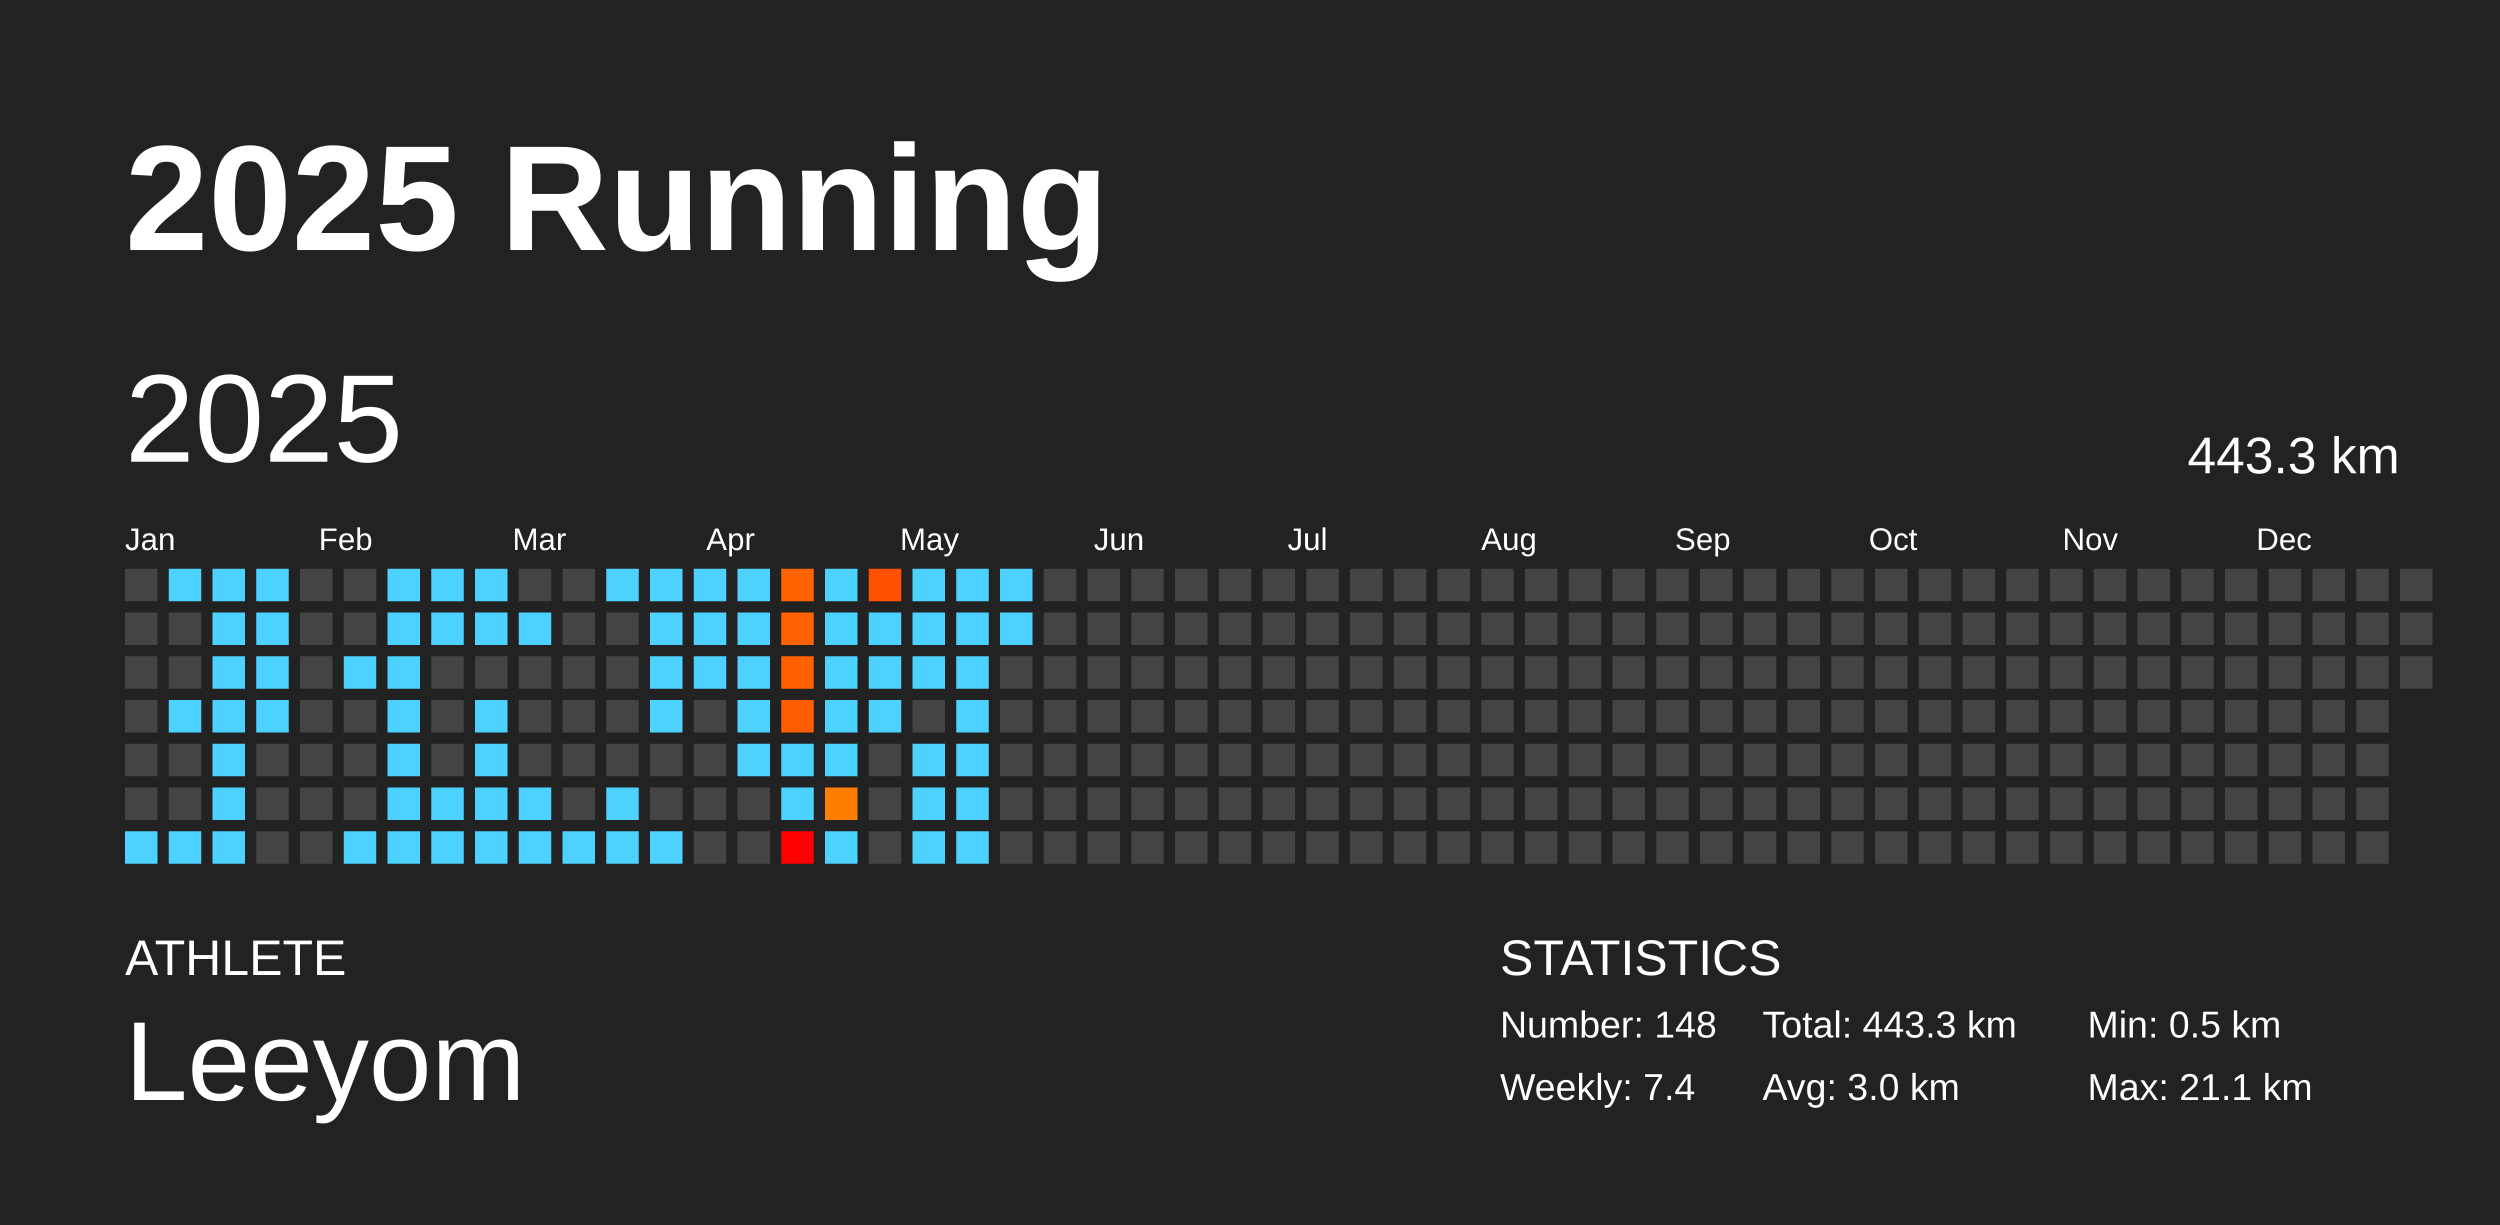
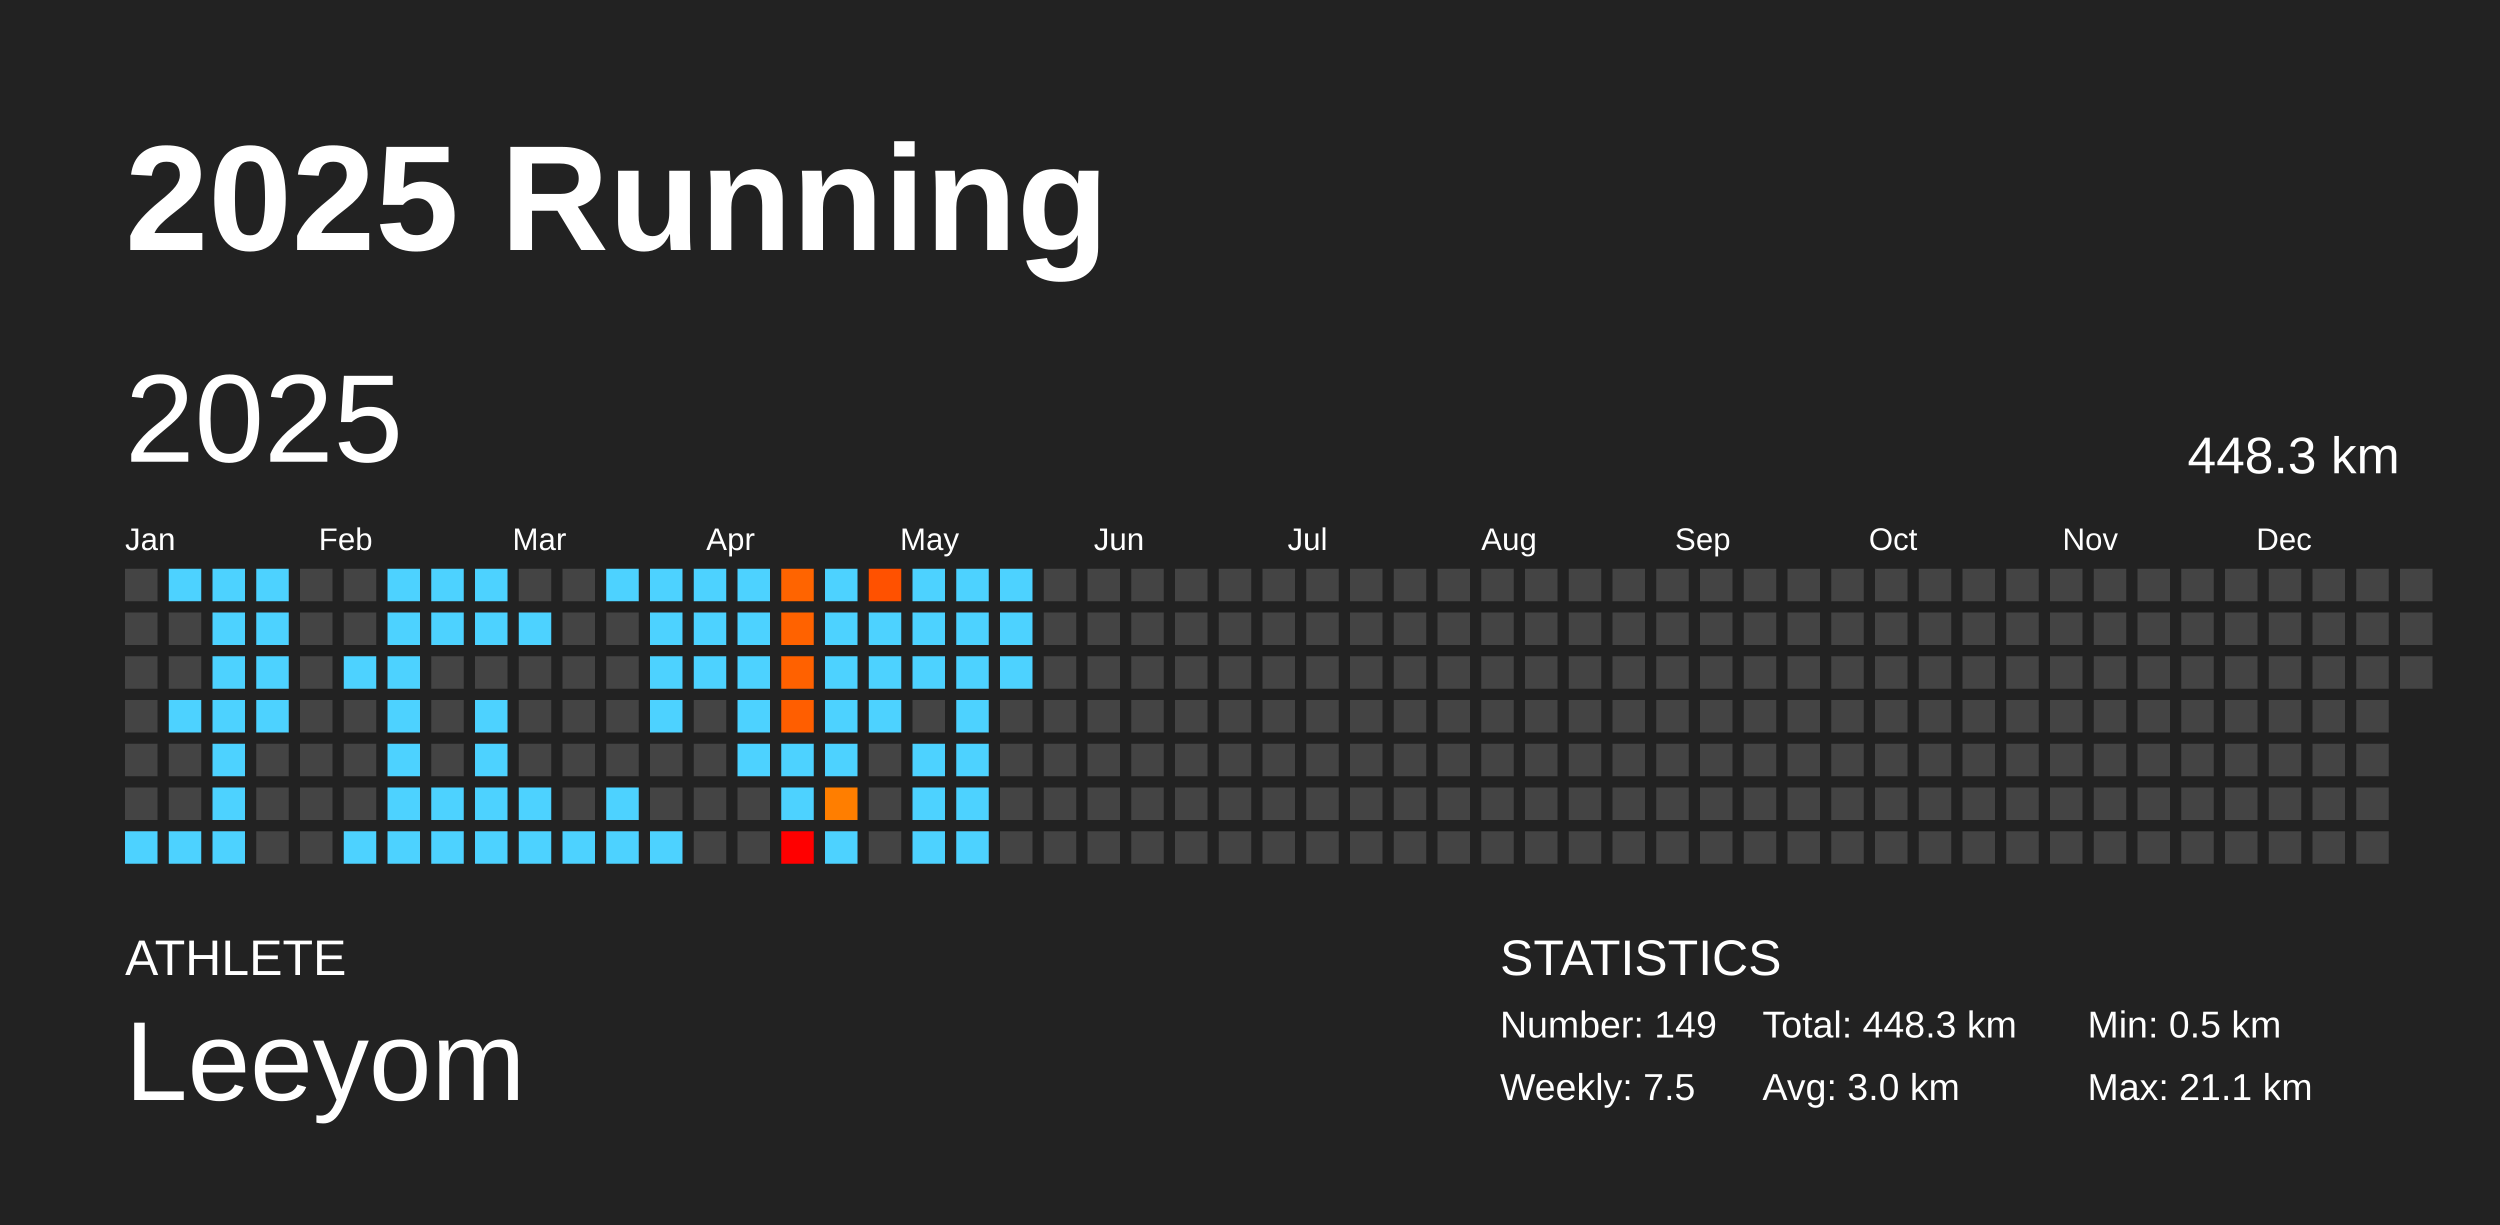
<svg xmlns="http://www.w3.org/2000/svg" baseProfile="full" height="98mm" version="1.1" viewBox="0,0,200,98" width="200mm">
  <defs />
  <rect fill="#222222" height="98" width="200" x="0" y="0" />
  <text fill="#FFFFFF" style="font-size:12px; font-family:Arial; font-weight:bold;" x="10" y="20">2025 Running</text>
  <text fill="#FFFFFF" style="font-size:4px; font-family:Arial" x="10" y="78">ATHLETE</text>
  <text fill="#FFFFFF" style="font-size:9px; font-family:Arial" x="10" y="88">Leeyom</text>
  <text fill="#FFFFFF" style="font-size:4px; font-family:Arial" x="120" y="78">STATISTICS</text>
-   <text fill="#FFFFFF" style="font-size:3px; font-family:Arial" x="120" y="83">Number: 148</text>
-   <text fill="#FFFFFF" style="font-size:3px; font-family:Arial" x="120" y="88">Weekly: 7.4</text>
-   <text fill="#FFFFFF" style="font-size:3px; font-family:Arial" x="141" y="83">Total: 443.3 km</text>
+   <text fill="#FFFFFF" style="font-size:3px; font-family:Arial" x="120" y="83">Number: 149</text>
+   <text fill="#FFFFFF" style="font-size:3px; font-family:Arial" x="120" y="88">Weekly: 7.5</text>
+   <text fill="#FFFFFF" style="font-size:3px; font-family:Arial" x="141" y="83">Total: 448.3 km</text>
  <text fill="#FFFFFF" style="font-size:3px; font-family:Arial" x="141" y="88">Avg: 3.0 km</text>
  <text fill="#FFFFFF" style="font-size:3px; font-family:Arial" x="167" y="83">Min: 0.5 km</text>
  <text fill="#FFFFFF" style="font-size:3px; font-family:Arial" x="167" y="88">Max: 21.1 km</text>
  <text dominant-baseline="hanging" fill="#FFFFFF" style="font-size:10.0px; font-family:Arial;" x="10" y="30">2025</text>
-   <text dominant-baseline="hanging" fill="#FFFFFF" style="font-size:4.125px; font-family:Arial;" x="175" y="35">443.3 km</text>
+   <text dominant-baseline="hanging" fill="#FFFFFF" style="font-size:4.125px; font-family:Arial;" x="175" y="35">448.3 km</text>
  <text fill="#FFFFFF" style="font-size:2.5px; font-family:Arial" x="10.0" y="44">Jan</text>
  <text fill="#FFFFFF" style="font-size:2.5px; font-family:Arial" x="25.5" y="44">Feb</text>
  <text fill="#FFFFFF" style="font-size:2.5px; font-family:Arial" x="41.0" y="44">Mar</text>
  <text fill="#FFFFFF" style="font-size:2.5px; font-family:Arial" x="56.5" y="44">Apr</text>
  <text fill="#FFFFFF" style="font-size:2.5px; font-family:Arial" x="72.0" y="44">May</text>
  <text fill="#FFFFFF" style="font-size:2.5px; font-family:Arial" x="87.5" y="44">Jun</text>
  <text fill="#FFFFFF" style="font-size:2.5px; font-family:Arial" x="103.0" y="44">Jul</text>
  <text fill="#FFFFFF" style="font-size:2.5px; font-family:Arial" x="118.5" y="44">Aug</text>
  <text fill="#FFFFFF" style="font-size:2.5px; font-family:Arial" x="134.0" y="44">Sep</text>
  <text fill="#FFFFFF" style="font-size:2.5px; font-family:Arial" x="149.5" y="44">Oct</text>
  <text fill="#FFFFFF" style="font-size:2.5px; font-family:Arial" x="165.0" y="44">Nov</text>
  <text fill="#FFFFFF" style="font-size:2.5px; font-family:Arial" x="180.5" y="44">Dec</text>
  <rect fill="#444444" height="2.6" width="2.6" x="10.0" y="45.5" />
  <rect fill="#444444" height="2.6" width="2.6" x="10.0" y="49.0" />
  <rect fill="#444444" height="2.6" width="2.6" x="10.0" y="52.5" />
  <rect fill="#444444" height="2.6" width="2.6" x="10.0" y="56.0" />
  <rect fill="#444444" height="2.6" width="2.6" x="10.0" y="59.5" />
  <rect fill="#444444" height="2.6" width="2.6" x="10.0" y="63.0" />
  <rect fill="#4dd2ff" height="2.6" width="2.6" x="10.0" y="66.5" />
  <rect fill="#4dd2ff" height="2.6" width="2.6" x="13.5" y="45.5" />
  <rect fill="#444444" height="2.6" width="2.6" x="13.5" y="49.0" />
  <rect fill="#444444" height="2.6" width="2.6" x="13.5" y="52.5" />
  <rect fill="#4dd2ff" height="2.6" width="2.6" x="13.5" y="56.0" />
  <rect fill="#444444" height="2.6" width="2.6" x="13.5" y="59.5" />
  <rect fill="#444444" height="2.6" width="2.6" x="13.5" y="63.0" />
  <rect fill="#4dd2ff" height="2.6" width="2.6" x="13.5" y="66.5" />
  <rect fill="#4dd2ff" height="2.6" width="2.6" x="17.0" y="45.5" />
  <rect fill="#4dd2ff" height="2.6" width="2.6" x="17.0" y="49.0" />
  <rect fill="#4dd2ff" height="2.6" width="2.6" x="17.0" y="52.5" />
  <rect fill="#4dd2ff" height="2.6" width="2.6" x="17.0" y="56.0" />
  <rect fill="#4dd2ff" height="2.6" width="2.6" x="17.0" y="59.5" />
  <rect fill="#4dd2ff" height="2.6" width="2.6" x="17.0" y="63.0" />
  <rect fill="#4dd2ff" height="2.6" width="2.6" x="17.0" y="66.5" />
  <rect fill="#4dd2ff" height="2.6" width="2.6" x="20.5" y="45.5" />
  <rect fill="#4dd2ff" height="2.6" width="2.6" x="20.5" y="49.0" />
  <rect fill="#4dd2ff" height="2.6" width="2.6" x="20.5" y="52.5" />
  <rect fill="#4dd2ff" height="2.6" width="2.6" x="20.5" y="56.0" />
  <rect fill="#444444" height="2.6" width="2.6" x="20.5" y="59.5" />
  <rect fill="#444444" height="2.6" width="2.6" x="20.5" y="63.0" />
  <rect fill="#444444" height="2.6" width="2.6" x="20.5" y="66.5" />
  <rect fill="#444444" height="2.6" width="2.6" x="24.0" y="45.5" />
  <rect fill="#444444" height="2.6" width="2.6" x="24.0" y="49.0" />
  <rect fill="#444444" height="2.6" width="2.6" x="24.0" y="52.5" />
  <rect fill="#444444" height="2.6" width="2.6" x="24.0" y="56.0" />
  <rect fill="#444444" height="2.6" width="2.6" x="24.0" y="59.5" />
  <rect fill="#444444" height="2.6" width="2.6" x="24.0" y="63.0" />
  <rect fill="#444444" height="2.6" width="2.6" x="24.0" y="66.5" />
  <rect fill="#444444" height="2.6" width="2.6" x="27.5" y="45.5" />
  <rect fill="#444444" height="2.6" width="2.6" x="27.5" y="49.0" />
  <rect fill="#4dd2ff" height="2.6" width="2.6" x="27.5" y="52.5" />
  <rect fill="#444444" height="2.6" width="2.6" x="27.5" y="56.0" />
  <rect fill="#444444" height="2.6" width="2.6" x="27.5" y="59.5" />
  <rect fill="#444444" height="2.6" width="2.6" x="27.5" y="63.0" />
  <rect fill="#4dd2ff" height="2.6" width="2.6" x="27.5" y="66.5" />
  <rect fill="#4dd2ff" height="2.6" width="2.6" x="31.0" y="45.5" />
  <rect fill="#4dd2ff" height="2.6" width="2.6" x="31.0" y="49.0" />
  <rect fill="#4dd2ff" height="2.6" width="2.6" x="31.0" y="52.5" />
  <rect fill="#4dd2ff" height="2.6" width="2.6" x="31.0" y="56.0" />
  <rect fill="#4dd2ff" height="2.6" width="2.6" x="31.0" y="59.5" />
  <rect fill="#4dd2ff" height="2.6" width="2.6" x="31.0" y="63.0" />
  <rect fill="#4dd2ff" height="2.6" width="2.6" x="31.0" y="66.5" />
  <rect fill="#4dd2ff" height="2.6" width="2.6" x="34.5" y="45.5" />
  <rect fill="#4dd2ff" height="2.6" width="2.6" x="34.5" y="49.0" />
  <rect fill="#444444" height="2.6" width="2.6" x="34.5" y="52.5" />
  <rect fill="#444444" height="2.6" width="2.6" x="34.5" y="56.0" />
  <rect fill="#444444" height="2.6" width="2.6" x="34.5" y="59.5" />
  <rect fill="#4dd2ff" height="2.6" width="2.6" x="34.5" y="63.0" />
  <rect fill="#4dd2ff" height="2.6" width="2.6" x="34.5" y="66.5" />
  <rect fill="#4dd2ff" height="2.6" width="2.6" x="38.0" y="45.5" />
  <rect fill="#4dd2ff" height="2.6" width="2.6" x="38.0" y="49.0" />
  <rect fill="#444444" height="2.6" width="2.6" x="38.0" y="52.5" />
  <rect fill="#4dd2ff" height="2.6" width="2.6" x="38.0" y="56.0" />
  <rect fill="#4dd2ff" height="2.6" width="2.6" x="38.0" y="59.5" />
  <rect fill="#4dd2ff" height="2.6" width="2.6" x="38.0" y="63.0" />
  <rect fill="#4dd2ff" height="2.6" width="2.6" x="38.0" y="66.5" />
  <rect fill="#444444" height="2.6" width="2.6" x="41.5" y="45.5" />
  <rect fill="#4dd2ff" height="2.6" width="2.6" x="41.5" y="49.0" />
  <rect fill="#444444" height="2.6" width="2.6" x="41.5" y="52.5" />
  <rect fill="#444444" height="2.6" width="2.6" x="41.5" y="56.0" />
  <rect fill="#444444" height="2.6" width="2.6" x="41.5" y="59.5" />
  <rect fill="#4dd2ff" height="2.6" width="2.6" x="41.5" y="63.0" />
  <rect fill="#4dd2ff" height="2.6" width="2.6" x="41.5" y="66.5" />
  <rect fill="#444444" height="2.6" width="2.6" x="45.0" y="45.5" />
  <rect fill="#444444" height="2.6" width="2.6" x="45.0" y="49.0" />
  <rect fill="#444444" height="2.6" width="2.6" x="45.0" y="52.5" />
  <rect fill="#444444" height="2.6" width="2.6" x="45.0" y="56.0" />
  <rect fill="#444444" height="2.6" width="2.6" x="45.0" y="59.5" />
  <rect fill="#444444" height="2.6" width="2.6" x="45.0" y="63.0" />
  <rect fill="#4dd2ff" height="2.6" width="2.6" x="45.0" y="66.5" />
  <rect fill="#4dd2ff" height="2.6" width="2.6" x="48.5" y="45.5" />
  <rect fill="#444444" height="2.6" width="2.6" x="48.5" y="49.0" />
  <rect fill="#444444" height="2.6" width="2.6" x="48.5" y="52.5" />
  <rect fill="#444444" height="2.6" width="2.6" x="48.5" y="56.0" />
  <rect fill="#444444" height="2.6" width="2.6" x="48.5" y="59.5" />
  <rect fill="#4dd2ff" height="2.6" width="2.6" x="48.5" y="63.0" />
  <rect fill="#4dd2ff" height="2.6" width="2.6" x="48.5" y="66.5" />
  <rect fill="#4dd2ff" height="2.6" width="2.6" x="52.0" y="45.5" />
  <rect fill="#4dd2ff" height="2.6" width="2.6" x="52.0" y="49.0" />
  <rect fill="#4dd2ff" height="2.6" width="2.6" x="52.0" y="52.5" />
  <rect fill="#4dd2ff" height="2.6" width="2.6" x="52.0" y="56.0" />
  <rect fill="#444444" height="2.6" width="2.6" x="52.0" y="59.5" />
  <rect fill="#444444" height="2.6" width="2.6" x="52.0" y="63.0" />
  <rect fill="#4dd2ff" height="2.6" width="2.6" x="52.0" y="66.5" />
  <rect fill="#4dd2ff" height="2.6" width="2.6" x="55.5" y="45.5" />
  <rect fill="#4dd2ff" height="2.6" width="2.6" x="55.5" y="49.0" />
  <rect fill="#4dd2ff" height="2.6" width="2.6" x="55.5" y="52.5" />
  <rect fill="#444444" height="2.6" width="2.6" x="55.5" y="56.0" />
  <rect fill="#444444" height="2.6" width="2.6" x="55.5" y="59.5" />
  <rect fill="#444444" height="2.6" width="2.6" x="55.5" y="63.0" />
  <rect fill="#444444" height="2.6" width="2.6" x="55.5" y="66.5" />
  <rect fill="#4dd2ff" height="2.6" width="2.6" x="59.0" y="45.5" />
  <rect fill="#4dd2ff" height="2.6" width="2.6" x="59.0" y="49.0" />
  <rect fill="#4dd2ff" height="2.6" width="2.6" x="59.0" y="52.5" />
  <rect fill="#4dd2ff" height="2.6" width="2.6" x="59.0" y="56.0" />
  <rect fill="#4dd2ff" height="2.6" width="2.6" x="59.0" y="59.5" />
  <rect fill="#444444" height="2.6" width="2.6" x="59.0" y="63.0" />
  <rect fill="#444444" height="2.6" width="2.6" x="59.0" y="66.5" />
  <rect fill="#ff6400" height="2.6" width="2.6" x="62.5" y="45.5" />
  <rect fill="#ff6200" height="2.6" width="2.6" x="62.5" y="49.0" />
  <rect fill="#ff6100" height="2.6" width="2.6" x="62.5" y="52.5" />
  <rect fill="#ff5e00" height="2.6" width="2.6" x="62.5" y="56.0" />
  <rect fill="#4dd2ff" height="2.6" width="2.6" x="62.5" y="59.5" />
  <rect fill="#4dd2ff" height="2.6" width="2.6" x="62.5" y="63.0" />
  <rect fill="red" height="2.6" width="2.6" x="62.5" y="66.5" />
  <rect fill="#4dd2ff" height="2.6" width="2.6" x="66.0" y="45.5" />
  <rect fill="#4dd2ff" height="2.6" width="2.6" x="66.0" y="49.0" />
  <rect fill="#4dd2ff" height="2.6" width="2.6" x="66.0" y="52.5" />
  <rect fill="#4dd2ff" height="2.6" width="2.6" x="66.0" y="56.0" />
  <rect fill="#4dd2ff" height="2.6" width="2.6" x="66.0" y="59.5" />
  <rect fill="#ff7e00" height="2.6" width="2.6" x="66.0" y="63.0" />
  <rect fill="#4dd2ff" height="2.6" width="2.6" x="66.0" y="66.5" />
  <rect fill="#ff5100" height="2.6" width="2.6" x="69.5" y="45.5" />
  <rect fill="#4dd2ff" height="2.6" width="2.6" x="69.5" y="49.0" />
  <rect fill="#4dd2ff" height="2.6" width="2.6" x="69.5" y="52.5" />
  <rect fill="#4dd2ff" height="2.6" width="2.6" x="69.5" y="56.0" />
  <rect fill="#444444" height="2.6" width="2.6" x="69.5" y="59.5" />
  <rect fill="#444444" height="2.6" width="2.6" x="69.5" y="63.0" />
  <rect fill="#444444" height="2.6" width="2.6" x="69.5" y="66.5" />
  <rect fill="#4dd2ff" height="2.6" width="2.6" x="73.0" y="45.5" />
  <rect fill="#4dd2ff" height="2.6" width="2.6" x="73.0" y="49.0" />
  <rect fill="#4dd2ff" height="2.6" width="2.6" x="73.0" y="52.5" />
  <rect fill="#444444" height="2.6" width="2.6" x="73.0" y="56.0" />
  <rect fill="#4dd2ff" height="2.6" width="2.6" x="73.0" y="59.5" />
  <rect fill="#4dd2ff" height="2.6" width="2.6" x="73.0" y="63.0" />
  <rect fill="#4dd2ff" height="2.6" width="2.6" x="73.0" y="66.5" />
  <rect fill="#4dd2ff" height="2.6" width="2.6" x="76.5" y="45.5" />
  <rect fill="#4dd2ff" height="2.6" width="2.6" x="76.5" y="49.0" />
  <rect fill="#4dd2ff" height="2.6" width="2.6" x="76.5" y="52.5" />
  <rect fill="#4dd2ff" height="2.6" width="2.6" x="76.5" y="56.0" />
  <rect fill="#4dd2ff" height="2.6" width="2.6" x="76.5" y="59.5" />
  <rect fill="#4dd2ff" height="2.6" width="2.6" x="76.5" y="63.0" />
  <rect fill="#4dd2ff" height="2.6" width="2.6" x="76.5" y="66.5" />
  <rect fill="#4dd2ff" height="2.6" width="2.6" x="80.0" y="45.5" />
  <rect fill="#4dd2ff" height="2.6" width="2.6" x="80.0" y="49.0" />
-   <rect fill="#444444" height="2.6" width="2.6" x="80.0" y="52.5" />
+   <rect fill="#4dd2ff" height="2.6" width="2.6" x="80.0" y="52.5" />
  <rect fill="#444444" height="2.6" width="2.6" x="80.0" y="56.0" />
  <rect fill="#444444" height="2.6" width="2.6" x="80.0" y="59.5" />
  <rect fill="#444444" height="2.6" width="2.6" x="80.0" y="63.0" />
  <rect fill="#444444" height="2.6" width="2.6" x="80.0" y="66.5" />
  <rect fill="#444444" height="2.6" width="2.6" x="83.5" y="45.5" />
  <rect fill="#444444" height="2.6" width="2.6" x="83.5" y="49.0" />
  <rect fill="#444444" height="2.6" width="2.6" x="83.5" y="52.5" />
  <rect fill="#444444" height="2.6" width="2.6" x="83.5" y="56.0" />
  <rect fill="#444444" height="2.6" width="2.6" x="83.5" y="59.5" />
  <rect fill="#444444" height="2.6" width="2.6" x="83.5" y="63.0" />
  <rect fill="#444444" height="2.6" width="2.6" x="83.5" y="66.5" />
  <rect fill="#444444" height="2.6" width="2.6" x="87.0" y="45.5" />
  <rect fill="#444444" height="2.6" width="2.6" x="87.0" y="49.0" />
  <rect fill="#444444" height="2.6" width="2.6" x="87.0" y="52.5" />
  <rect fill="#444444" height="2.6" width="2.6" x="87.0" y="56.0" />
  <rect fill="#444444" height="2.6" width="2.6" x="87.0" y="59.5" />
  <rect fill="#444444" height="2.6" width="2.6" x="87.0" y="63.0" />
  <rect fill="#444444" height="2.6" width="2.6" x="87.0" y="66.5" />
  <rect fill="#444444" height="2.6" width="2.6" x="90.5" y="45.5" />
  <rect fill="#444444" height="2.6" width="2.6" x="90.5" y="49.0" />
  <rect fill="#444444" height="2.6" width="2.6" x="90.5" y="52.5" />
  <rect fill="#444444" height="2.6" width="2.6" x="90.5" y="56.0" />
  <rect fill="#444444" height="2.6" width="2.6" x="90.5" y="59.5" />
  <rect fill="#444444" height="2.6" width="2.6" x="90.5" y="63.0" />
  <rect fill="#444444" height="2.6" width="2.6" x="90.5" y="66.5" />
  <rect fill="#444444" height="2.6" width="2.6" x="94.0" y="45.5" />
  <rect fill="#444444" height="2.6" width="2.6" x="94.0" y="49.0" />
  <rect fill="#444444" height="2.6" width="2.6" x="94.0" y="52.5" />
  <rect fill="#444444" height="2.6" width="2.6" x="94.0" y="56.0" />
  <rect fill="#444444" height="2.6" width="2.6" x="94.0" y="59.5" />
  <rect fill="#444444" height="2.6" width="2.6" x="94.0" y="63.0" />
  <rect fill="#444444" height="2.6" width="2.6" x="94.0" y="66.5" />
  <rect fill="#444444" height="2.6" width="2.6" x="97.5" y="45.5" />
  <rect fill="#444444" height="2.6" width="2.6" x="97.5" y="49.0" />
  <rect fill="#444444" height="2.6" width="2.6" x="97.5" y="52.5" />
  <rect fill="#444444" height="2.6" width="2.6" x="97.5" y="56.0" />
  <rect fill="#444444" height="2.6" width="2.6" x="97.5" y="59.5" />
  <rect fill="#444444" height="2.6" width="2.6" x="97.5" y="63.0" />
  <rect fill="#444444" height="2.6" width="2.6" x="97.5" y="66.5" />
  <rect fill="#444444" height="2.6" width="2.6" x="101.0" y="45.5" />
  <rect fill="#444444" height="2.6" width="2.6" x="101.0" y="49.0" />
  <rect fill="#444444" height="2.6" width="2.6" x="101.0" y="52.5" />
  <rect fill="#444444" height="2.6" width="2.6" x="101.0" y="56.0" />
  <rect fill="#444444" height="2.6" width="2.6" x="101.0" y="59.5" />
  <rect fill="#444444" height="2.6" width="2.6" x="101.0" y="63.0" />
  <rect fill="#444444" height="2.6" width="2.6" x="101.0" y="66.5" />
  <rect fill="#444444" height="2.6" width="2.6" x="104.5" y="45.5" />
  <rect fill="#444444" height="2.6" width="2.6" x="104.5" y="49.0" />
  <rect fill="#444444" height="2.6" width="2.6" x="104.5" y="52.5" />
  <rect fill="#444444" height="2.6" width="2.6" x="104.5" y="56.0" />
  <rect fill="#444444" height="2.6" width="2.6" x="104.5" y="59.5" />
  <rect fill="#444444" height="2.6" width="2.6" x="104.5" y="63.0" />
  <rect fill="#444444" height="2.6" width="2.6" x="104.5" y="66.5" />
  <rect fill="#444444" height="2.6" width="2.6" x="108.0" y="45.5" />
  <rect fill="#444444" height="2.6" width="2.6" x="108.0" y="49.0" />
  <rect fill="#444444" height="2.6" width="2.6" x="108.0" y="52.5" />
  <rect fill="#444444" height="2.6" width="2.6" x="108.0" y="56.0" />
  <rect fill="#444444" height="2.6" width="2.6" x="108.0" y="59.5" />
  <rect fill="#444444" height="2.6" width="2.6" x="108.0" y="63.0" />
  <rect fill="#444444" height="2.6" width="2.6" x="108.0" y="66.5" />
  <rect fill="#444444" height="2.6" width="2.6" x="111.5" y="45.5" />
  <rect fill="#444444" height="2.6" width="2.6" x="111.5" y="49.0" />
  <rect fill="#444444" height="2.6" width="2.6" x="111.5" y="52.5" />
  <rect fill="#444444" height="2.6" width="2.6" x="111.5" y="56.0" />
  <rect fill="#444444" height="2.6" width="2.6" x="111.5" y="59.5" />
  <rect fill="#444444" height="2.6" width="2.6" x="111.5" y="63.0" />
  <rect fill="#444444" height="2.6" width="2.6" x="111.5" y="66.5" />
  <rect fill="#444444" height="2.6" width="2.6" x="115.0" y="45.5" />
  <rect fill="#444444" height="2.6" width="2.6" x="115.0" y="49.0" />
  <rect fill="#444444" height="2.6" width="2.6" x="115.0" y="52.5" />
  <rect fill="#444444" height="2.6" width="2.6" x="115.0" y="56.0" />
  <rect fill="#444444" height="2.6" width="2.6" x="115.0" y="59.5" />
  <rect fill="#444444" height="2.6" width="2.6" x="115.0" y="63.0" />
  <rect fill="#444444" height="2.6" width="2.6" x="115.0" y="66.5" />
  <rect fill="#444444" height="2.6" width="2.6" x="118.5" y="45.5" />
  <rect fill="#444444" height="2.6" width="2.6" x="118.5" y="49.0" />
  <rect fill="#444444" height="2.6" width="2.6" x="118.5" y="52.5" />
  <rect fill="#444444" height="2.6" width="2.6" x="118.5" y="56.0" />
  <rect fill="#444444" height="2.6" width="2.6" x="118.5" y="59.5" />
  <rect fill="#444444" height="2.6" width="2.6" x="118.5" y="63.0" />
  <rect fill="#444444" height="2.6" width="2.6" x="118.5" y="66.5" />
  <rect fill="#444444" height="2.6" width="2.6" x="122.0" y="45.5" />
  <rect fill="#444444" height="2.6" width="2.6" x="122.0" y="49.0" />
  <rect fill="#444444" height="2.6" width="2.6" x="122.0" y="52.5" />
  <rect fill="#444444" height="2.6" width="2.6" x="122.0" y="56.0" />
  <rect fill="#444444" height="2.6" width="2.6" x="122.0" y="59.5" />
  <rect fill="#444444" height="2.6" width="2.6" x="122.0" y="63.0" />
  <rect fill="#444444" height="2.6" width="2.6" x="122.0" y="66.5" />
  <rect fill="#444444" height="2.6" width="2.6" x="125.5" y="45.5" />
  <rect fill="#444444" height="2.6" width="2.6" x="125.5" y="49.0" />
  <rect fill="#444444" height="2.6" width="2.6" x="125.5" y="52.5" />
  <rect fill="#444444" height="2.6" width="2.6" x="125.5" y="56.0" />
  <rect fill="#444444" height="2.6" width="2.6" x="125.5" y="59.5" />
  <rect fill="#444444" height="2.6" width="2.6" x="125.5" y="63.0" />
  <rect fill="#444444" height="2.6" width="2.6" x="125.5" y="66.5" />
  <rect fill="#444444" height="2.6" width="2.6" x="129.0" y="45.5" />
  <rect fill="#444444" height="2.6" width="2.6" x="129.0" y="49.0" />
  <rect fill="#444444" height="2.6" width="2.6" x="129.0" y="52.5" />
  <rect fill="#444444" height="2.6" width="2.6" x="129.0" y="56.0" />
  <rect fill="#444444" height="2.6" width="2.6" x="129.0" y="59.5" />
  <rect fill="#444444" height="2.6" width="2.6" x="129.0" y="63.0" />
  <rect fill="#444444" height="2.6" width="2.6" x="129.0" y="66.5" />
  <rect fill="#444444" height="2.6" width="2.6" x="132.5" y="45.5" />
  <rect fill="#444444" height="2.6" width="2.6" x="132.5" y="49.0" />
  <rect fill="#444444" height="2.6" width="2.6" x="132.5" y="52.5" />
  <rect fill="#444444" height="2.6" width="2.6" x="132.5" y="56.0" />
  <rect fill="#444444" height="2.6" width="2.6" x="132.5" y="59.5" />
  <rect fill="#444444" height="2.6" width="2.6" x="132.5" y="63.0" />
  <rect fill="#444444" height="2.6" width="2.6" x="132.5" y="66.5" />
  <rect fill="#444444" height="2.6" width="2.6" x="136.0" y="45.5" />
  <rect fill="#444444" height="2.6" width="2.6" x="136.0" y="49.0" />
  <rect fill="#444444" height="2.6" width="2.6" x="136.0" y="52.5" />
  <rect fill="#444444" height="2.6" width="2.6" x="136.0" y="56.0" />
  <rect fill="#444444" height="2.6" width="2.6" x="136.0" y="59.5" />
  <rect fill="#444444" height="2.6" width="2.6" x="136.0" y="63.0" />
  <rect fill="#444444" height="2.6" width="2.6" x="136.0" y="66.5" />
  <rect fill="#444444" height="2.6" width="2.6" x="139.5" y="45.5" />
  <rect fill="#444444" height="2.6" width="2.6" x="139.5" y="49.0" />
  <rect fill="#444444" height="2.6" width="2.6" x="139.5" y="52.5" />
  <rect fill="#444444" height="2.6" width="2.6" x="139.5" y="56.0" />
  <rect fill="#444444" height="2.6" width="2.6" x="139.5" y="59.5" />
  <rect fill="#444444" height="2.6" width="2.6" x="139.5" y="63.0" />
  <rect fill="#444444" height="2.6" width="2.6" x="139.5" y="66.5" />
  <rect fill="#444444" height="2.6" width="2.6" x="143.0" y="45.5" />
  <rect fill="#444444" height="2.6" width="2.6" x="143.0" y="49.0" />
  <rect fill="#444444" height="2.6" width="2.6" x="143.0" y="52.5" />
  <rect fill="#444444" height="2.6" width="2.6" x="143.0" y="56.0" />
  <rect fill="#444444" height="2.6" width="2.6" x="143.0" y="59.5" />
  <rect fill="#444444" height="2.6" width="2.6" x="143.0" y="63.0" />
  <rect fill="#444444" height="2.6" width="2.6" x="143.0" y="66.5" />
  <rect fill="#444444" height="2.6" width="2.6" x="146.5" y="45.5" />
  <rect fill="#444444" height="2.6" width="2.6" x="146.5" y="49.0" />
  <rect fill="#444444" height="2.6" width="2.6" x="146.5" y="52.5" />
  <rect fill="#444444" height="2.6" width="2.6" x="146.5" y="56.0" />
  <rect fill="#444444" height="2.6" width="2.6" x="146.5" y="59.5" />
  <rect fill="#444444" height="2.6" width="2.6" x="146.5" y="63.0" />
  <rect fill="#444444" height="2.6" width="2.6" x="146.5" y="66.5" />
  <rect fill="#444444" height="2.6" width="2.6" x="150.0" y="45.5" />
  <rect fill="#444444" height="2.6" width="2.6" x="150.0" y="49.0" />
  <rect fill="#444444" height="2.6" width="2.6" x="150.0" y="52.5" />
  <rect fill="#444444" height="2.6" width="2.6" x="150.0" y="56.0" />
  <rect fill="#444444" height="2.6" width="2.6" x="150.0" y="59.5" />
  <rect fill="#444444" height="2.6" width="2.6" x="150.0" y="63.0" />
  <rect fill="#444444" height="2.6" width="2.6" x="150.0" y="66.5" />
  <rect fill="#444444" height="2.6" width="2.6" x="153.5" y="45.5" />
  <rect fill="#444444" height="2.6" width="2.6" x="153.5" y="49.0" />
  <rect fill="#444444" height="2.6" width="2.6" x="153.5" y="52.5" />
  <rect fill="#444444" height="2.6" width="2.6" x="153.5" y="56.0" />
  <rect fill="#444444" height="2.6" width="2.6" x="153.5" y="59.5" />
  <rect fill="#444444" height="2.6" width="2.6" x="153.5" y="63.0" />
  <rect fill="#444444" height="2.6" width="2.6" x="153.5" y="66.5" />
  <rect fill="#444444" height="2.6" width="2.6" x="157.0" y="45.5" />
  <rect fill="#444444" height="2.6" width="2.6" x="157.0" y="49.0" />
  <rect fill="#444444" height="2.6" width="2.6" x="157.0" y="52.5" />
  <rect fill="#444444" height="2.6" width="2.6" x="157.0" y="56.0" />
  <rect fill="#444444" height="2.6" width="2.6" x="157.0" y="59.5" />
  <rect fill="#444444" height="2.6" width="2.6" x="157.0" y="63.0" />
  <rect fill="#444444" height="2.6" width="2.6" x="157.0" y="66.5" />
  <rect fill="#444444" height="2.6" width="2.6" x="160.5" y="45.5" />
  <rect fill="#444444" height="2.6" width="2.6" x="160.5" y="49.0" />
  <rect fill="#444444" height="2.6" width="2.6" x="160.5" y="52.5" />
  <rect fill="#444444" height="2.6" width="2.6" x="160.5" y="56.0" />
  <rect fill="#444444" height="2.6" width="2.6" x="160.5" y="59.5" />
  <rect fill="#444444" height="2.6" width="2.6" x="160.5" y="63.0" />
  <rect fill="#444444" height="2.6" width="2.6" x="160.5" y="66.5" />
  <rect fill="#444444" height="2.6" width="2.6" x="164.0" y="45.5" />
  <rect fill="#444444" height="2.6" width="2.6" x="164.0" y="49.0" />
  <rect fill="#444444" height="2.6" width="2.6" x="164.0" y="52.5" />
  <rect fill="#444444" height="2.6" width="2.6" x="164.0" y="56.0" />
  <rect fill="#444444" height="2.6" width="2.6" x="164.0" y="59.5" />
  <rect fill="#444444" height="2.6" width="2.6" x="164.0" y="63.0" />
  <rect fill="#444444" height="2.6" width="2.6" x="164.0" y="66.5" />
  <rect fill="#444444" height="2.6" width="2.6" x="167.5" y="45.5" />
  <rect fill="#444444" height="2.6" width="2.6" x="167.5" y="49.0" />
  <rect fill="#444444" height="2.6" width="2.6" x="167.5" y="52.5" />
  <rect fill="#444444" height="2.6" width="2.6" x="167.5" y="56.0" />
  <rect fill="#444444" height="2.6" width="2.6" x="167.5" y="59.5" />
  <rect fill="#444444" height="2.6" width="2.6" x="167.5" y="63.0" />
  <rect fill="#444444" height="2.6" width="2.6" x="167.5" y="66.5" />
  <rect fill="#444444" height="2.6" width="2.6" x="171.0" y="45.5" />
  <rect fill="#444444" height="2.6" width="2.6" x="171.0" y="49.0" />
  <rect fill="#444444" height="2.6" width="2.6" x="171.0" y="52.5" />
  <rect fill="#444444" height="2.6" width="2.6" x="171.0" y="56.0" />
  <rect fill="#444444" height="2.6" width="2.6" x="171.0" y="59.5" />
  <rect fill="#444444" height="2.6" width="2.6" x="171.0" y="63.0" />
  <rect fill="#444444" height="2.6" width="2.6" x="171.0" y="66.5" />
  <rect fill="#444444" height="2.6" width="2.6" x="174.5" y="45.5" />
  <rect fill="#444444" height="2.6" width="2.6" x="174.5" y="49.0" />
  <rect fill="#444444" height="2.6" width="2.6" x="174.5" y="52.5" />
  <rect fill="#444444" height="2.6" width="2.6" x="174.5" y="56.0" />
  <rect fill="#444444" height="2.6" width="2.6" x="174.5" y="59.5" />
  <rect fill="#444444" height="2.6" width="2.6" x="174.5" y="63.0" />
  <rect fill="#444444" height="2.6" width="2.6" x="174.5" y="66.5" />
  <rect fill="#444444" height="2.6" width="2.6" x="178.0" y="45.5" />
  <rect fill="#444444" height="2.6" width="2.6" x="178.0" y="49.0" />
  <rect fill="#444444" height="2.6" width="2.6" x="178.0" y="52.5" />
  <rect fill="#444444" height="2.6" width="2.6" x="178.0" y="56.0" />
  <rect fill="#444444" height="2.6" width="2.6" x="178.0" y="59.5" />
  <rect fill="#444444" height="2.6" width="2.6" x="178.0" y="63.0" />
  <rect fill="#444444" height="2.6" width="2.6" x="178.0" y="66.5" />
  <rect fill="#444444" height="2.6" width="2.6" x="181.5" y="45.5" />
  <rect fill="#444444" height="2.6" width="2.6" x="181.5" y="49.0" />
  <rect fill="#444444" height="2.6" width="2.6" x="181.5" y="52.5" />
  <rect fill="#444444" height="2.6" width="2.6" x="181.5" y="56.0" />
  <rect fill="#444444" height="2.6" width="2.6" x="181.5" y="59.5" />
  <rect fill="#444444" height="2.6" width="2.6" x="181.5" y="63.0" />
  <rect fill="#444444" height="2.6" width="2.6" x="181.5" y="66.5" />
  <rect fill="#444444" height="2.6" width="2.6" x="185.0" y="45.5" />
  <rect fill="#444444" height="2.6" width="2.6" x="185.0" y="49.0" />
  <rect fill="#444444" height="2.6" width="2.6" x="185.0" y="52.5" />
  <rect fill="#444444" height="2.6" width="2.6" x="185.0" y="56.0" />
  <rect fill="#444444" height="2.6" width="2.6" x="185.0" y="59.5" />
  <rect fill="#444444" height="2.6" width="2.6" x="185.0" y="63.0" />
  <rect fill="#444444" height="2.6" width="2.6" x="185.0" y="66.5" />
  <rect fill="#444444" height="2.6" width="2.6" x="188.5" y="45.5" />
  <rect fill="#444444" height="2.6" width="2.6" x="188.5" y="49.0" />
  <rect fill="#444444" height="2.6" width="2.6" x="188.5" y="52.5" />
  <rect fill="#444444" height="2.6" width="2.6" x="188.5" y="56.0" />
  <rect fill="#444444" height="2.6" width="2.6" x="188.5" y="59.5" />
  <rect fill="#444444" height="2.6" width="2.6" x="188.5" y="63.0" />
  <rect fill="#444444" height="2.6" width="2.6" x="188.5" y="66.5" />
  <rect fill="#444444" height="2.6" width="2.6" x="192.0" y="45.5" />
  <rect fill="#444444" height="2.6" width="2.6" x="192.0" y="49.0" />
  <rect fill="#444444" height="2.6" width="2.6" x="192.0" y="52.5" />
</svg>
